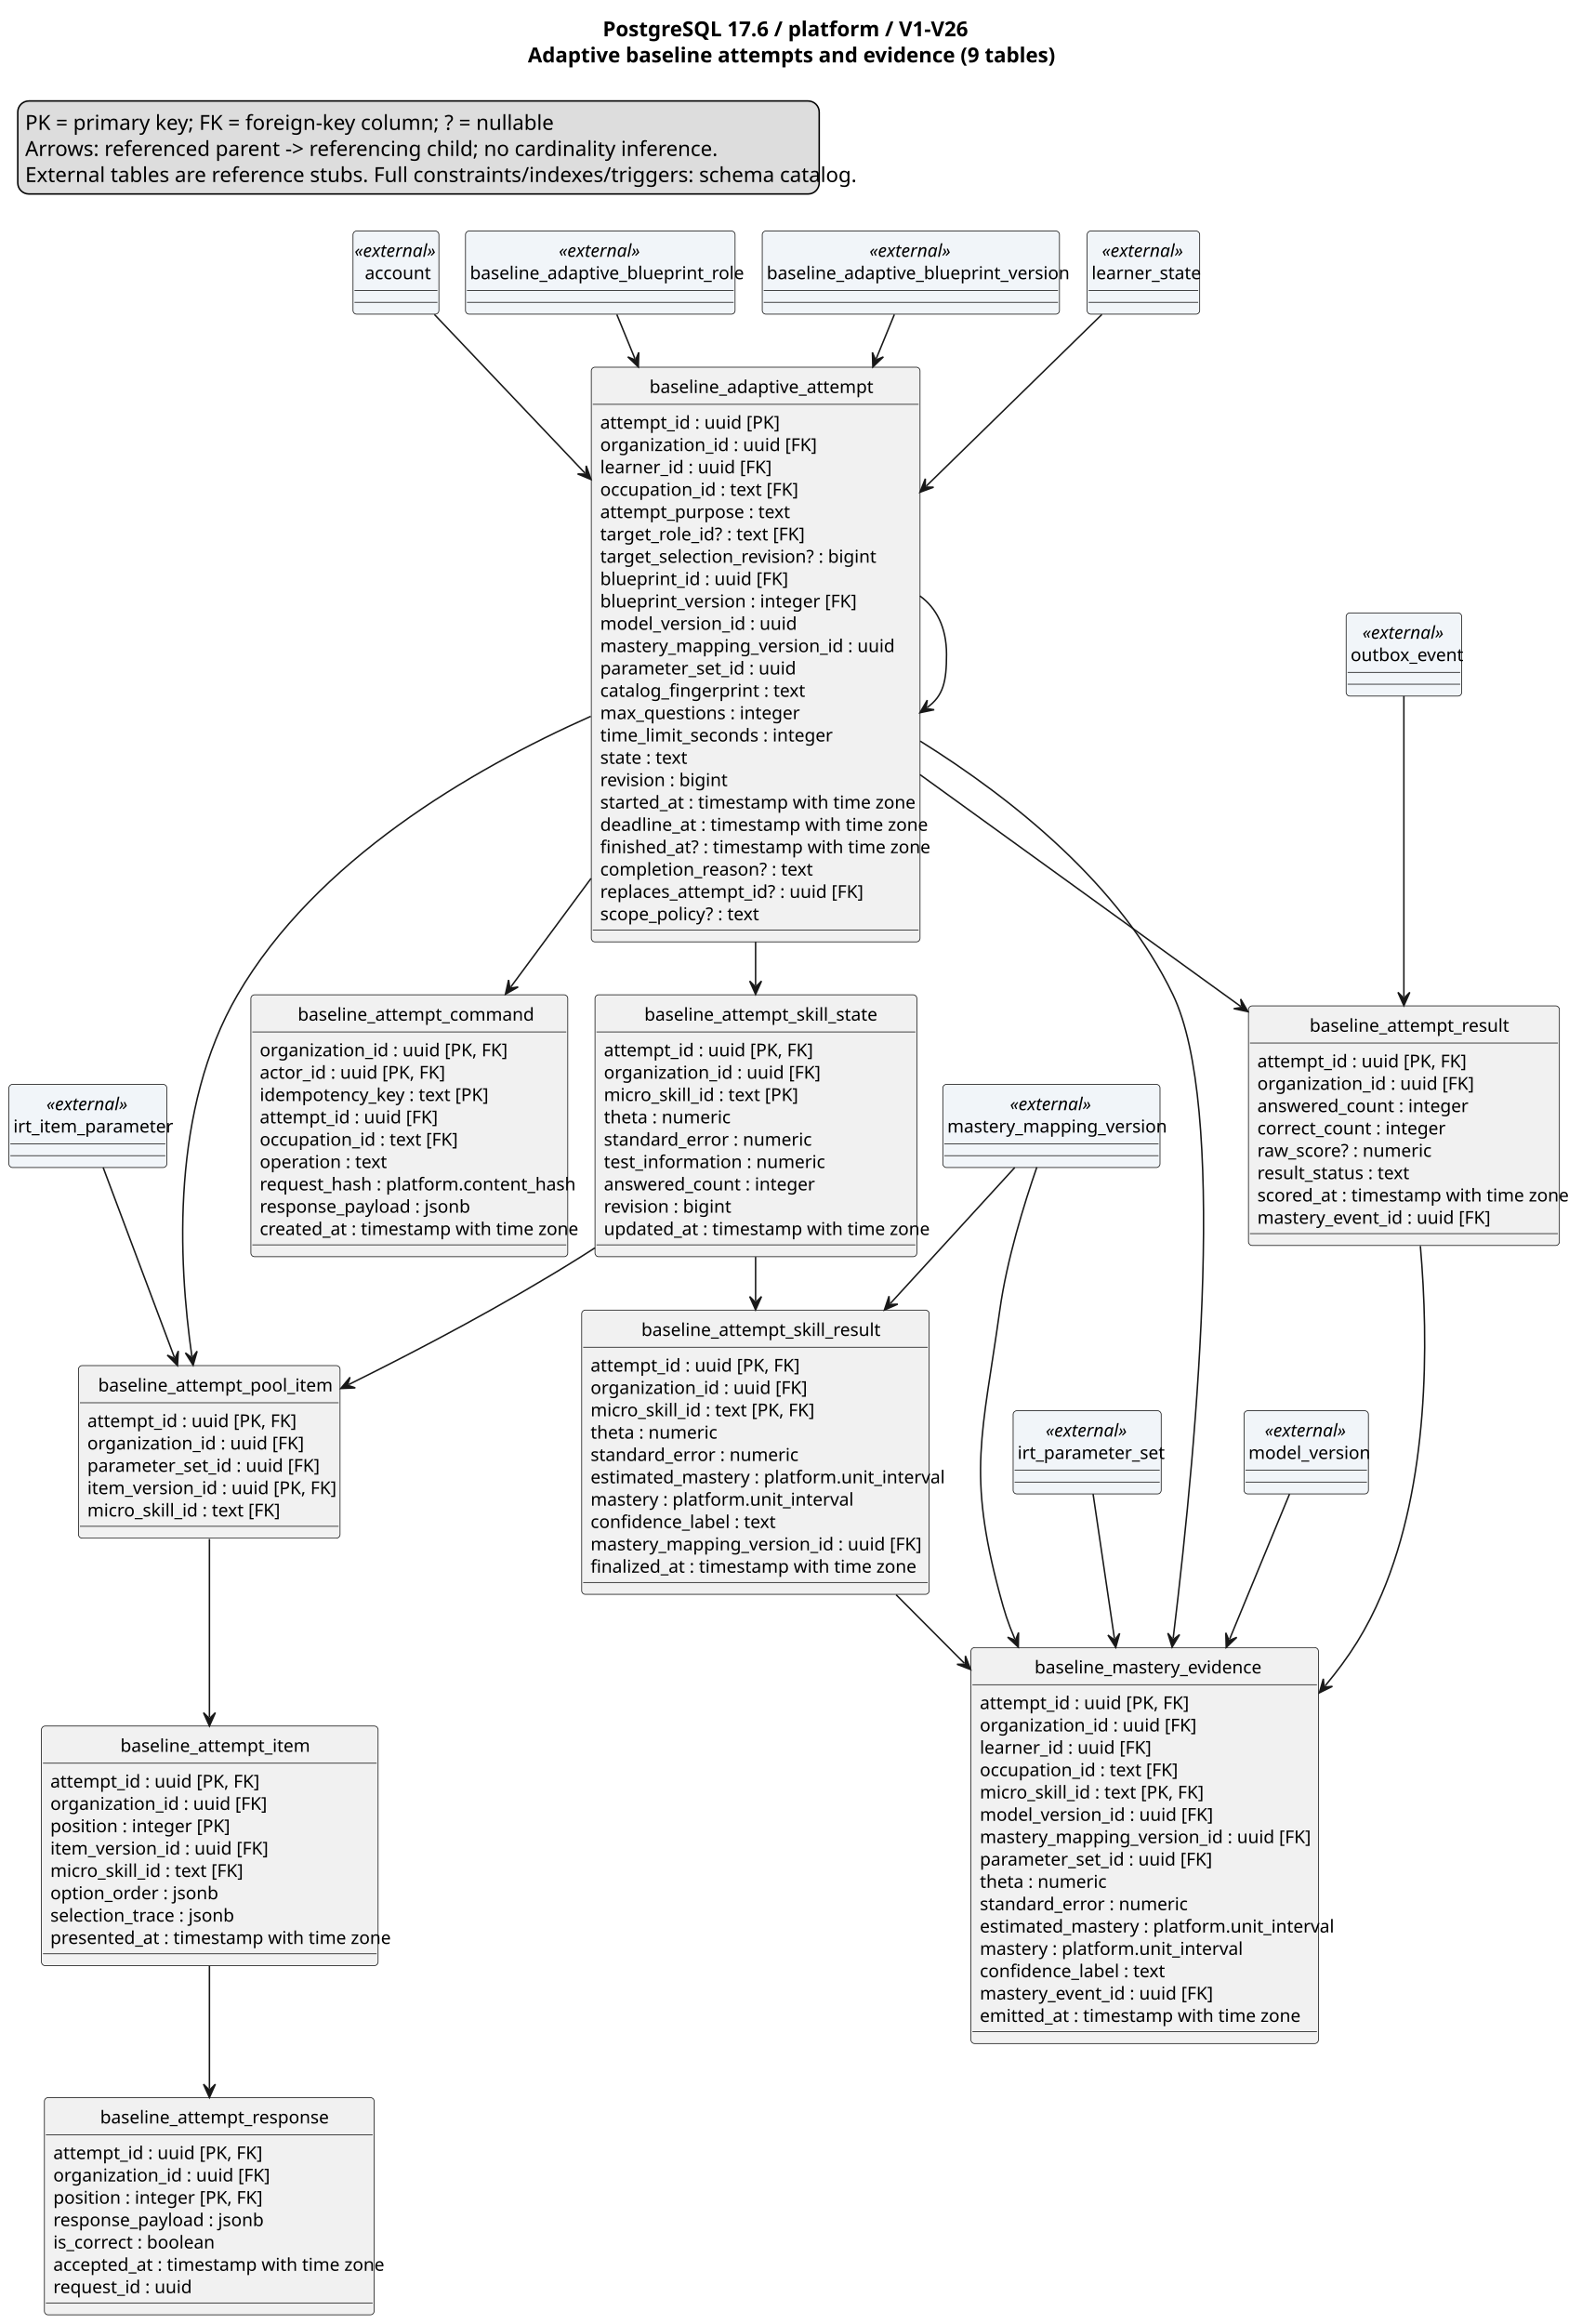
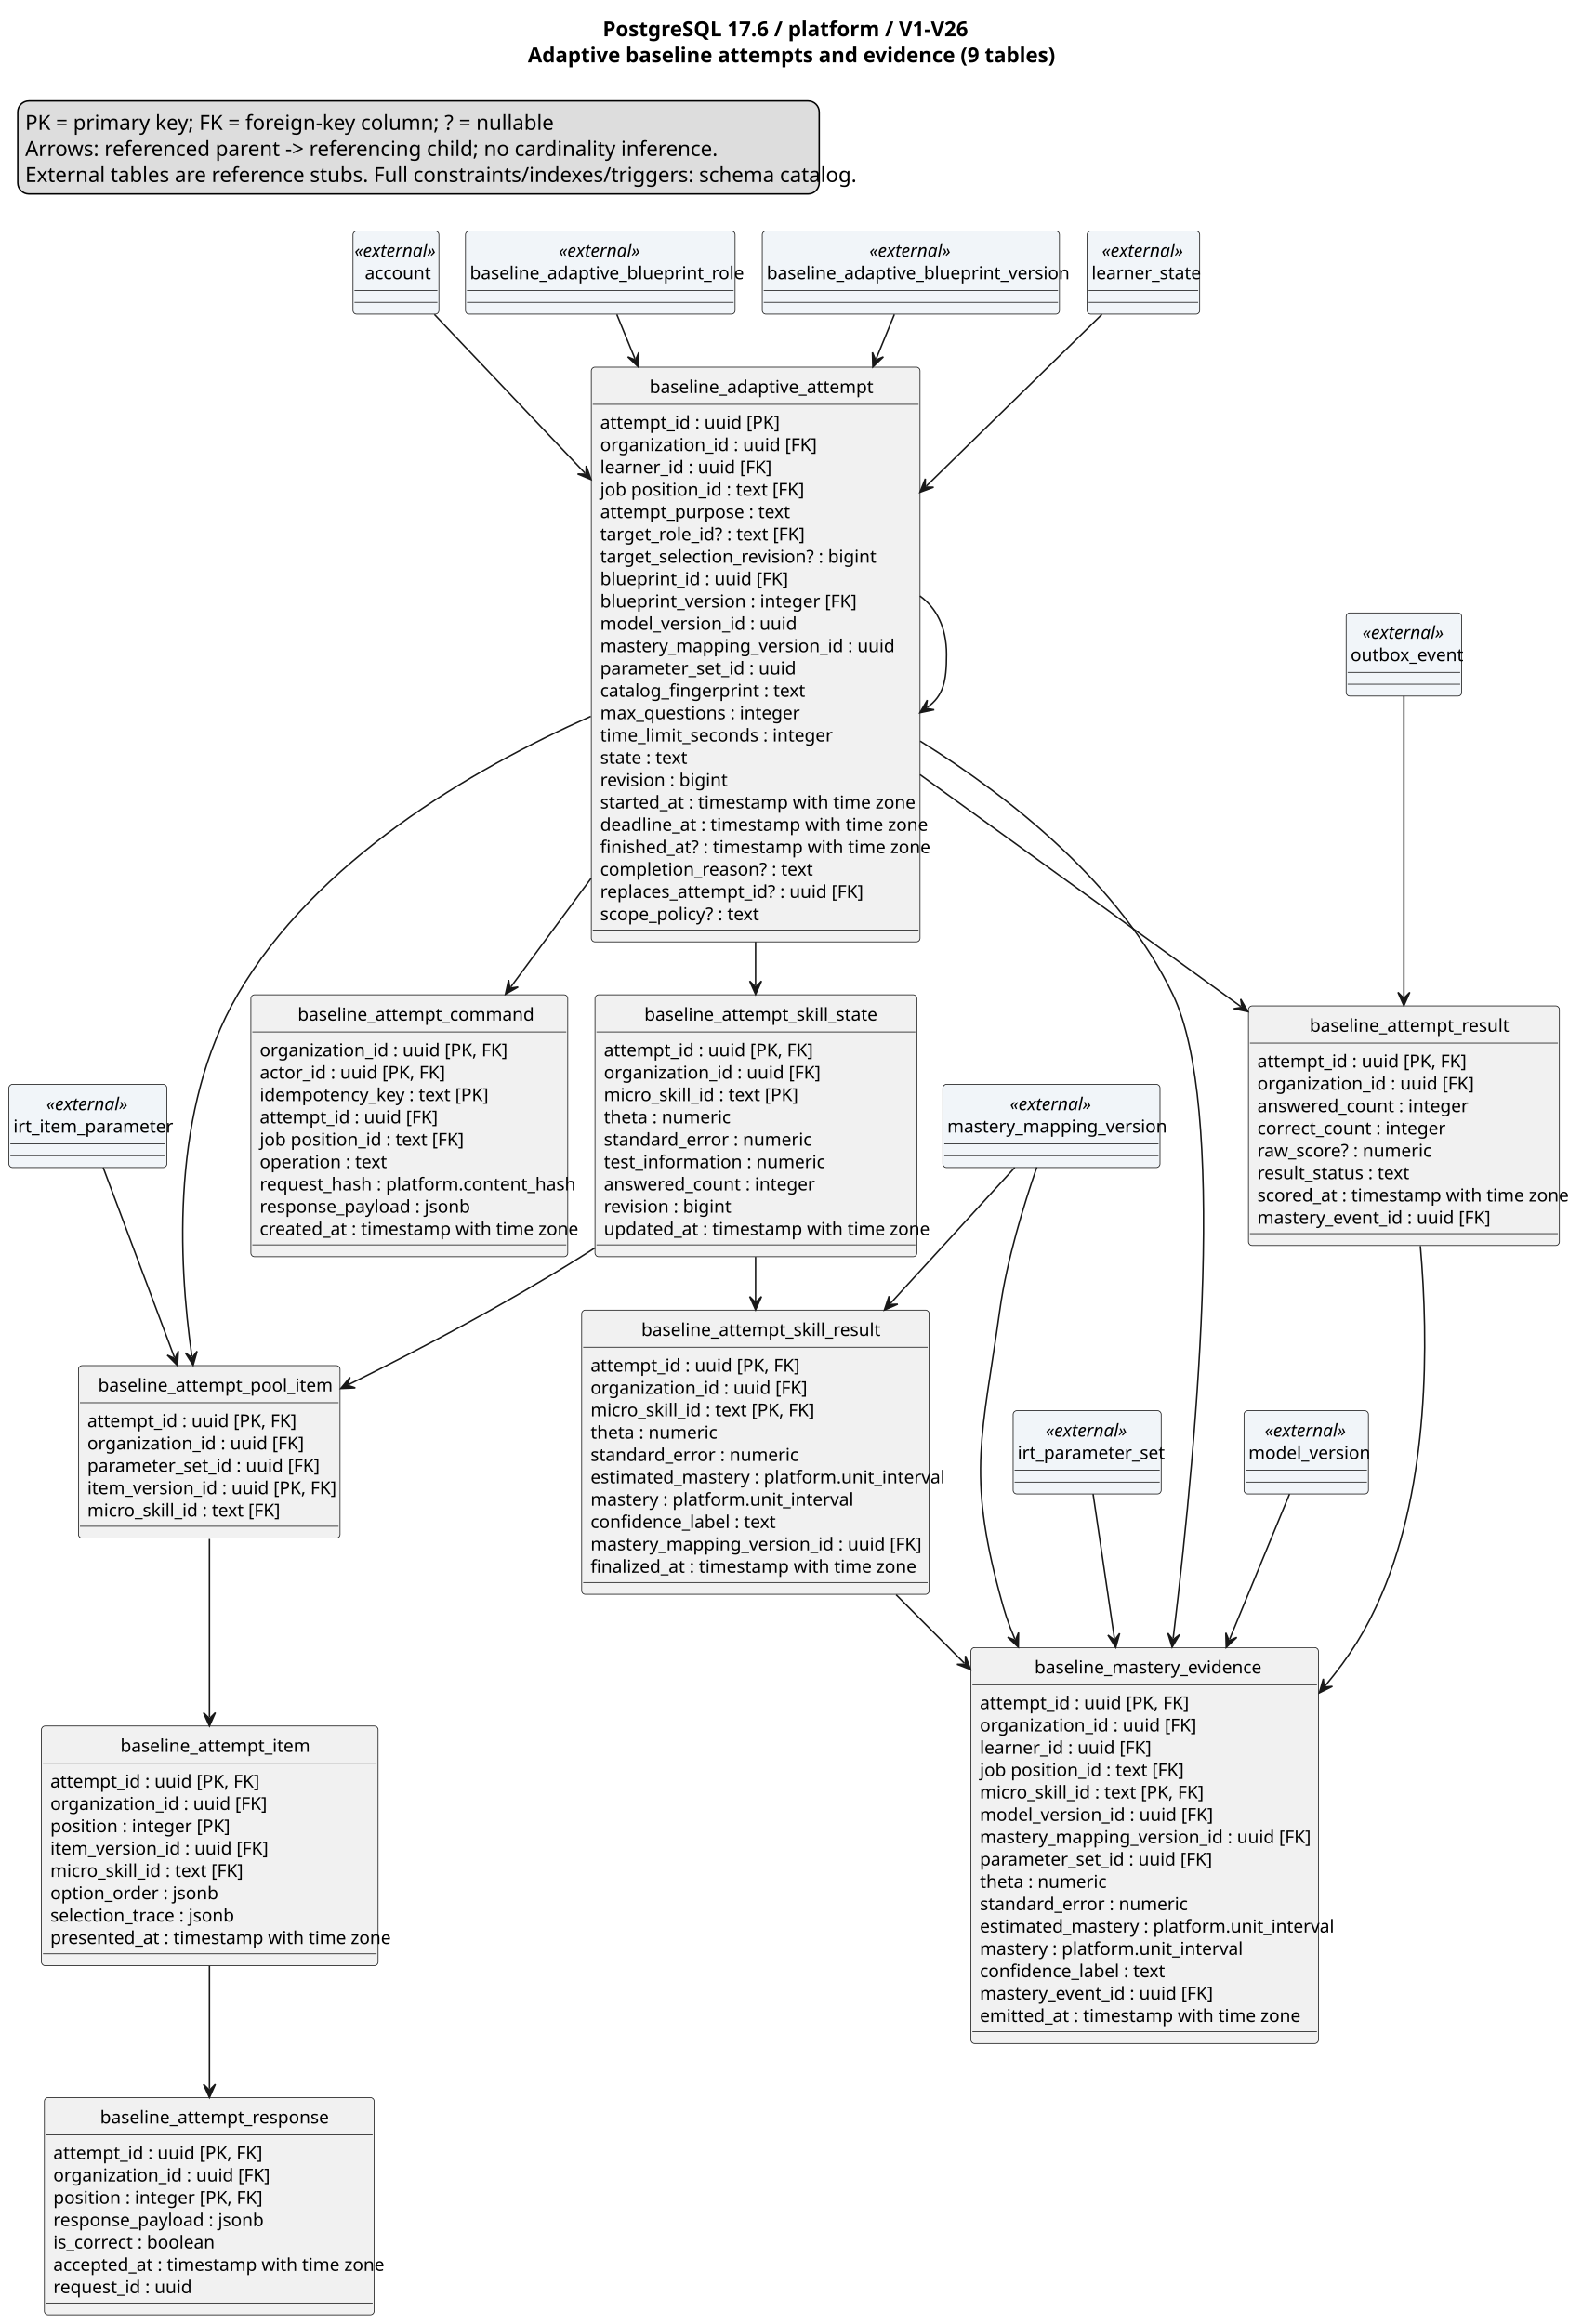
<svg xmlns="http://www.w3.org/2000/svg" contentStyleType="text/css" data-diagram-type="CLASS" height="1570px" preserveAspectRatio="none" style="width:1060px;height:1570px;background:#FFFFFF;" version="1.1" viewBox="0 0 1060 1570" width="1060px" zoomAndPan="magnify">
  <defs />
  <g>
    <g class="title" data-source-line="8">
      <text fill="#000000" font-family="sans-serif" font-size="14" font-weight="bold" lengthAdjust="spacing" textLength="238.075" x="407.212" y="24.533">PostgreSQL 17.6 / platform / V1-V26</text>
      <text fill="#000000" font-family="sans-serif" font-size="14" font-weight="bold" lengthAdjust="spacing" textLength="339.22" x="356.64" y="42.143">Adaptive baseline attempts and evidence (9 tables)</text>
    </g>
    <g class="legend" data-source-line="9">
      <rect fill="#DDDDDD" height="62.828" rx="7.5" ry="7.5" style="stroke:#000000;stroke-width:1;" width="541.481" x="12" y="68.219" />
      <text fill="#000000" font-family="sans-serif" font-size="14" lengthAdjust="spacing" textLength="346.657" x="17" y="87.752">PK = primary key; FK = foreign-key column; ? = nullable</text>
      <text fill="#000000" font-family="sans-serif" font-size="14" lengthAdjust="spacing" textLength="440.836" x="17" y="105.361">Arrows: referenced parent -&gt; referencing child; no cardinality inference.</text>
      <text fill="#000000" font-family="sans-serif" font-size="14" lengthAdjust="spacing" textLength="531.481" x="17" y="122.971">External tables are reference stubs. Full constraints/indexes/triggers: schema catalog.</text>
    </g>
    <g class="entity" data-entity="baseline_adaptive_attempt" data-source-line="14" data-uid="ent0002" id="entity_baseline_adaptive_attempt">
      <rect fill="#F1F1F1" height="388.25" rx="2.5" ry="2.5" style="stroke:#181818;stroke-width:0.5;" width="222.1" x="399.5" y="248.047" />
      <text fill="#000000" font-family="sans-serif" font-size="12" lengthAdjust="spacing" textLength="143.438" x="438.831" y="265.504">baseline_adaptive_attempt</text>
      <line style="stroke:#181818;stroke-width:0.5;" x1="400.5" x2="620.6" y1="273.141" y2="273.141" />
      <text fill="#000000" font-family="sans-serif" font-size="12" lengthAdjust="spacing" textLength="114.732" x="405.5" y="289.598">attempt_id : uuid [PK]</text>
      <text fill="#000000" font-family="sans-serif" font-size="12" lengthAdjust="spacing" textLength="139.418" x="405.5" y="304.691">organization_id : uuid [FK]</text>
      <text fill="#000000" font-family="sans-serif" font-size="12" lengthAdjust="spacing" textLength="111.393" x="405.5" y="319.785">learner_id : uuid [FK]</text>
-       <text fill="#000000" font-family="sans-serif" font-size="12" lengthAdjust="spacing" textLength="128.736" x="405.5" y="334.879">occupation_id : text [FK]</text>
+       <text fill="#000000" font-family="sans-serif" font-size="12" lengthAdjust="spacing" textLength="128.736" x="405.5" y="334.879">job position_id : text [FK]</text>
      <text fill="#000000" font-family="sans-serif" font-size="12" lengthAdjust="spacing" textLength="119.402" x="405.5" y="349.973">attempt_purpose : text</text>
      <text fill="#000000" font-family="sans-serif" font-size="12" lengthAdjust="spacing" textLength="134.736" x="405.5" y="365.066">target_role_id? : text [FK]</text>
      <text fill="#000000" font-family="sans-serif" font-size="12" lengthAdjust="spacing" textLength="178.107" x="405.5" y="380.16">target_selection_revision? : bigint</text>
      <text fill="#000000" font-family="sans-serif" font-size="12" lengthAdjust="spacing" textLength="120.07" x="405.5" y="395.254">blueprint_id : uuid [FK]</text>
      <text fill="#000000" font-family="sans-serif" font-size="12" lengthAdjust="spacing" textLength="163.418" x="405.5" y="410.348">blueprint_version : integer [FK]</text>
      <text fill="#000000" font-family="sans-serif" font-size="12" lengthAdjust="spacing" textLength="126.744" x="405.5" y="425.441">model_version_id : uuid</text>
      <text fill="#000000" font-family="sans-serif" font-size="12" lengthAdjust="spacing" textLength="189.44" x="405.5" y="440.535">mastery_mapping_version_id : uuid</text>
      <text fill="#000000" font-family="sans-serif" font-size="12" lengthAdjust="spacing" textLength="126.076" x="405.5" y="455.629">parameter_set_id : uuid</text>
      <text fill="#000000" font-family="sans-serif" font-size="12" lengthAdjust="spacing" textLength="128.074" x="405.5" y="470.723">catalog_fingerprint : text</text>
      <text fill="#000000" font-family="sans-serif" font-size="12" lengthAdjust="spacing" textLength="127.406" x="405.5" y="485.816">max_questions : integer</text>
      <text fill="#000000" font-family="sans-serif" font-size="12" lengthAdjust="spacing" textLength="148.734" x="405.5" y="500.91">time_limit_seconds : integer</text>
      <text fill="#000000" font-family="sans-serif" font-size="12" lengthAdjust="spacing" textLength="55.359" x="405.5" y="516.004">state : text</text>
      <text fill="#000000" font-family="sans-serif" font-size="12" lengthAdjust="spacing" textLength="80.039" x="405.5" y="531.098">revision : bigint</text>
      <text fill="#000000" font-family="sans-serif" font-size="12" lengthAdjust="spacing" textLength="198.75" x="405.5" y="546.191">started_at : timestamp with time zone</text>
      <text fill="#000000" font-family="sans-serif" font-size="12" lengthAdjust="spacing" textLength="207.44" x="405.5" y="561.285">deadline_at : timestamp with time zone</text>
      <text fill="#000000" font-family="sans-serif" font-size="12" lengthAdjust="spacing" textLength="210.1" x="405.5" y="576.379">finished_at? : timestamp with time zone</text>
      <text fill="#000000" font-family="sans-serif" font-size="12" lengthAdjust="spacing" textLength="137.414" x="405.5" y="591.473">completion_reason? : text</text>
      <text fill="#000000" font-family="sans-serif" font-size="12" lengthAdjust="spacing" textLength="172.764" x="405.5" y="606.566">replaces_attempt_id? : uuid [FK]</text>
      <text fill="#000000" font-family="sans-serif" font-size="12" lengthAdjust="spacing" textLength="105.393" x="405.5" y="621.66">scope_policy? : text</text>
      <line style="stroke:#181818;stroke-width:0.5;" x1="400.5" x2="620.6" y1="628.297" y2="628.297" />
    </g>
    <g class="entity" data-entity="baseline_attempt_pool_item" data-source-line="39" data-uid="ent0003" id="entity_baseline_attempt_pool_item">
      <rect fill="#F1F1F1" height="116.562" rx="2.5" ry="2.5" style="stroke:#181818;stroke-width:0.5;" width="176.742" x="53" y="922.547" />
      <text fill="#000000" font-family="sans-serif" font-size="12" lengthAdjust="spacing" textLength="150.1" x="66.321" y="940.004">baseline_attempt_pool_item</text>
      <line style="stroke:#181818;stroke-width:0.5;" x1="54" x2="228.742" y1="947.641" y2="947.641" />
      <text fill="#000000" font-family="sans-serif" font-size="12" lengthAdjust="spacing" textLength="136.734" x="59" y="964.098">attempt_id : uuid [PK, FK]</text>
      <text fill="#000000" font-family="sans-serif" font-size="12" lengthAdjust="spacing" textLength="139.418" x="59" y="979.191">organization_id : uuid [FK]</text>
      <text fill="#000000" font-family="sans-serif" font-size="12" lengthAdjust="spacing" textLength="151.412" x="59" y="994.285">parameter_set_id : uuid [FK]</text>
      <text fill="#000000" font-family="sans-serif" font-size="12" lengthAdjust="spacing" textLength="164.742" x="59" y="1009.379">item_version_id : uuid [PK, FK]</text>
      <text fill="#000000" font-family="sans-serif" font-size="12" lengthAdjust="spacing" textLength="126.697" x="59" y="1024.473">micro_skill_id : text [FK]</text>
      <line style="stroke:#181818;stroke-width:0.5;" x1="54" x2="228.742" y1="1031.109" y2="1031.109" />
    </g>
    <g class="entity" data-entity="baseline_attempt_item" data-source-line="46" data-uid="ent0004" id="entity_baseline_attempt_item">
      <rect fill="#F1F1F1" height="161.844" rx="2.5" ry="2.5" style="stroke:#181818;stroke-width:0.5;" width="227.438" x="28" y="1166.047" />
      <text fill="#000000" font-family="sans-serif" font-size="12" lengthAdjust="spacing" textLength="120.738" x="81.35" y="1183.504">baseline_attempt_item</text>
      <line style="stroke:#181818;stroke-width:0.5;" x1="29" x2="254.438" y1="1191.141" y2="1191.141" />
      <text fill="#000000" font-family="sans-serif" font-size="12" lengthAdjust="spacing" textLength="136.734" x="34" y="1207.598">attempt_id : uuid [PK, FK]</text>
      <text fill="#000000" font-family="sans-serif" font-size="12" lengthAdjust="spacing" textLength="139.418" x="34" y="1222.691">organization_id : uuid [FK]</text>
      <text fill="#000000" font-family="sans-serif" font-size="12" lengthAdjust="spacing" textLength="114.064" x="34" y="1237.785">position : integer [PK]</text>
      <text fill="#000000" font-family="sans-serif" font-size="12" lengthAdjust="spacing" textLength="142.066" x="34" y="1252.879">item_version_id : uuid [FK]</text>
      <text fill="#000000" font-family="sans-serif" font-size="12" lengthAdjust="spacing" textLength="126.697" x="34" y="1267.973">micro_skill_id : text [FK]</text>
      <text fill="#000000" font-family="sans-serif" font-size="12" lengthAdjust="spacing" textLength="106.072" x="34" y="1283.066">option_order : jsonb</text>
      <text fill="#000000" font-family="sans-serif" font-size="12" lengthAdjust="spacing" textLength="119.402" x="34" y="1298.16">selection_trace : jsonb</text>
      <text fill="#000000" font-family="sans-serif" font-size="12" lengthAdjust="spacing" textLength="215.438" x="34" y="1313.254">presented_at : timestamp with time zone</text>
      <line style="stroke:#181818;stroke-width:0.5;" x1="29" x2="254.438" y1="1319.891" y2="1319.891" />
    </g>
    <g class="entity" data-entity="baseline_attempt_response" data-source-line="56" data-uid="ent0005" id="entity_baseline_attempt_response">
      <rect fill="#F1F1F1" height="146.75" rx="2.5" ry="2.5" style="stroke:#181818;stroke-width:0.5;" width="222.768" x="30" y="1417.047" />
      <text fill="#000000" font-family="sans-serif" font-size="12" lengthAdjust="spacing" textLength="147.434" x="67.667" y="1434.504">baseline_attempt_response</text>
      <line style="stroke:#181818;stroke-width:0.5;" x1="31" x2="251.768" y1="1442.141" y2="1442.141" />
      <text fill="#000000" font-family="sans-serif" font-size="12" lengthAdjust="spacing" textLength="136.734" x="36" y="1458.598">attempt_id : uuid [PK, FK]</text>
      <text fill="#000000" font-family="sans-serif" font-size="12" lengthAdjust="spacing" textLength="139.418" x="36" y="1473.691">organization_id : uuid [FK]</text>
      <text fill="#000000" font-family="sans-serif" font-size="12" lengthAdjust="spacing" textLength="136.066" x="36" y="1488.785">position : integer [PK, FK]</text>
      <text fill="#000000" font-family="sans-serif" font-size="12" lengthAdjust="spacing" textLength="136.764" x="36" y="1503.879">response_payload : jsonb</text>
      <text fill="#000000" font-family="sans-serif" font-size="12" lengthAdjust="spacing" textLength="104.725" x="36" y="1518.973">is_correct : boolean</text>
      <text fill="#000000" font-family="sans-serif" font-size="12" lengthAdjust="spacing" textLength="210.768" x="36" y="1534.066">accepted_at : timestamp with time zone</text>
      <text fill="#000000" font-family="sans-serif" font-size="12" lengthAdjust="spacing" textLength="88.728" x="36" y="1549.16">request_id : uuid</text>
      <line style="stroke:#181818;stroke-width:0.5;" x1="31" x2="251.768" y1="1555.797" y2="1555.797" />
    </g>
    <g class="entity" data-entity="baseline_attempt_skill_state" data-source-line="65" data-uid="ent0006" id="entity_baseline_attempt_skill_state">
      <rect fill="#F1F1F1" height="176.938" rx="2.5" ry="2.5" style="stroke:#181818;stroke-width:0.5;" width="217.441" x="402" y="672.047" />
      <text fill="#000000" font-family="sans-serif" font-size="12" lengthAdjust="spacing" textLength="150.756" x="435.343" y="689.504">baseline_attempt_skill_state</text>
      <line style="stroke:#181818;stroke-width:0.5;" x1="403" x2="618.441" y1="697.141" y2="697.141" />
      <text fill="#000000" font-family="sans-serif" font-size="12" lengthAdjust="spacing" textLength="136.734" x="408" y="713.598">attempt_id : uuid [PK, FK]</text>
      <text fill="#000000" font-family="sans-serif" font-size="12" lengthAdjust="spacing" textLength="139.418" x="408" y="728.691">organization_id : uuid [FK]</text>
      <text fill="#000000" font-family="sans-serif" font-size="12" lengthAdjust="spacing" textLength="127.371" x="408" y="743.785">micro_skill_id : text [PK]</text>
      <text fill="#000000" font-family="sans-serif" font-size="12" lengthAdjust="spacing" textLength="79.371" x="408" y="758.879">theta : numeric</text>
      <text fill="#000000" font-family="sans-serif" font-size="12" lengthAdjust="spacing" textLength="131.391" x="408" y="773.973">standard_error : numeric</text>
      <text fill="#000000" font-family="sans-serif" font-size="12" lengthAdjust="spacing" textLength="138.059" x="408" y="789.066">test_information : numeric</text>
      <text fill="#000000" font-family="sans-serif" font-size="12" lengthAdjust="spacing" textLength="134.754" x="408" y="804.16">answered_count : integer</text>
      <text fill="#000000" font-family="sans-serif" font-size="12" lengthAdjust="spacing" textLength="80.039" x="408" y="819.254">revision : bigint</text>
      <text fill="#000000" font-family="sans-serif" font-size="12" lengthAdjust="spacing" textLength="205.441" x="408" y="834.348">updated_at : timestamp with time zone</text>
      <line style="stroke:#181818;stroke-width:0.5;" x1="403" x2="618.441" y1="840.984" y2="840.984" />
    </g>
    <g class="entity" data-entity="baseline_attempt_command" data-source-line="76" data-uid="ent0007" id="entity_baseline_attempt_command">
      <rect fill="#F1F1F1" height="176.938" rx="2.5" ry="2.5" style="stroke:#181818;stroke-width:0.5;" width="214.09" x="169.5" y="672.047" />
      <text fill="#000000" font-family="sans-serif" font-size="12" lengthAdjust="spacing" textLength="150.756" x="201.167" y="689.504">baseline_attempt_command</text>
      <line style="stroke:#181818;stroke-width:0.5;" x1="170.5" x2="382.59" y1="697.141" y2="697.141" />
      <text fill="#000000" font-family="sans-serif" font-size="12" lengthAdjust="spacing" textLength="162.094" x="175.5" y="713.598">organization_id : uuid [PK, FK]</text>
      <text fill="#000000" font-family="sans-serif" font-size="12" lengthAdjust="spacing" textLength="123.393" x="175.5" y="728.691">actor_id : uuid [PK, FK]</text>
      <text fill="#000000" font-family="sans-serif" font-size="12" lengthAdjust="spacing" textLength="148.74" x="175.5" y="743.785">idempotency_key : text [PK]</text>
      <text fill="#000000" font-family="sans-serif" font-size="12" lengthAdjust="spacing" textLength="114.059" x="175.5" y="758.879">attempt_id : uuid [FK]</text>
-       <text fill="#000000" font-family="sans-serif" font-size="12" lengthAdjust="spacing" textLength="128.736" x="175.5" y="773.973">occupation_id : text [FK]</text>
+       <text fill="#000000" font-family="sans-serif" font-size="12" lengthAdjust="spacing" textLength="128.736" x="175.5" y="773.973">job position_id : text [FK]</text>
      <text fill="#000000" font-family="sans-serif" font-size="12" lengthAdjust="spacing" textLength="79.383" x="175.5" y="789.066">operation : text</text>
      <text fill="#000000" font-family="sans-serif" font-size="12" lengthAdjust="spacing" textLength="201.463" x="175.5" y="804.16">request_hash : platform.content_hash</text>
      <text fill="#000000" font-family="sans-serif" font-size="12" lengthAdjust="spacing" textLength="136.764" x="175.5" y="819.254">response_payload : jsonb</text>
      <text fill="#000000" font-family="sans-serif" font-size="12" lengthAdjust="spacing" textLength="202.09" x="175.5" y="834.348">created_at : timestamp with time zone</text>
      <line style="stroke:#181818;stroke-width:0.5;" x1="170.5" x2="382.59" y1="840.984" y2="840.984" />
    </g>
    <g class="entity" data-entity="baseline_attempt_result" data-source-line="87" data-uid="ent0008" id="entity_baseline_attempt_result">
      <rect fill="#F1F1F1" height="161.844" rx="2.5" ry="2.5" style="stroke:#181818;stroke-width:0.5;" width="210.082" x="843.5" y="679.547" />
      <text fill="#000000" font-family="sans-serif" font-size="12" lengthAdjust="spacing" textLength="127.412" x="884.835" y="697.004">baseline_attempt_result</text>
      <line style="stroke:#181818;stroke-width:0.5;" x1="844.5" x2="1052.582" y1="704.641" y2="704.641" />
      <text fill="#000000" font-family="sans-serif" font-size="12" lengthAdjust="spacing" textLength="136.734" x="849.5" y="721.098">attempt_id : uuid [PK, FK]</text>
      <text fill="#000000" font-family="sans-serif" font-size="12" lengthAdjust="spacing" textLength="139.418" x="849.5" y="736.191">organization_id : uuid [FK]</text>
      <text fill="#000000" font-family="sans-serif" font-size="12" lengthAdjust="spacing" textLength="134.754" x="849.5" y="751.285">answered_count : integer</text>
      <text fill="#000000" font-family="sans-serif" font-size="12" lengthAdjust="spacing" textLength="119.397" x="849.5" y="766.379">correct_count : integer</text>
      <text fill="#000000" font-family="sans-serif" font-size="12" lengthAdjust="spacing" textLength="114.709" x="849.5" y="781.473">raw_score? : numeric</text>
      <text fill="#000000" font-family="sans-serif" font-size="12" lengthAdjust="spacing" textLength="97.377" x="849.5" y="796.566">result_status : text</text>
      <text fill="#000000" font-family="sans-serif" font-size="12" lengthAdjust="spacing" textLength="198.082" x="849.5" y="811.66">scored_at : timestamp with time zone</text>
      <text fill="#000000" font-family="sans-serif" font-size="12" lengthAdjust="spacing" textLength="152.742" x="849.5" y="826.754">mastery_event_id : uuid [FK]</text>
      <line style="stroke:#181818;stroke-width:0.5;" x1="844.5" x2="1052.582" y1="833.391" y2="833.391" />
    </g>
    <g class="entity" data-entity="baseline_attempt_skill_result" data-source-line="97" data-uid="ent0009" id="entity_baseline_attempt_skill_result">
      <rect fill="#F1F1F1" height="192.031" rx="2.5" ry="2.5" style="stroke:#181818;stroke-width:0.5;" width="234.762" x="393" y="885.047" />
      <text fill="#000000" font-family="sans-serif" font-size="12" lengthAdjust="spacing" textLength="154.084" x="433.339" y="902.504">baseline_attempt_skill_result</text>
      <line style="stroke:#181818;stroke-width:0.5;" x1="394" x2="626.762" y1="910.141" y2="910.141" />
      <text fill="#000000" font-family="sans-serif" font-size="12" lengthAdjust="spacing" textLength="136.734" x="399" y="926.598">attempt_id : uuid [PK, FK]</text>
      <text fill="#000000" font-family="sans-serif" font-size="12" lengthAdjust="spacing" textLength="139.418" x="399" y="941.691">organization_id : uuid [FK]</text>
      <text fill="#000000" font-family="sans-serif" font-size="12" lengthAdjust="spacing" textLength="149.373" x="399" y="956.785">micro_skill_id : text [PK, FK]</text>
      <text fill="#000000" font-family="sans-serif" font-size="12" lengthAdjust="spacing" textLength="79.371" x="399" y="971.879">theta : numeric</text>
      <text fill="#000000" font-family="sans-serif" font-size="12" lengthAdjust="spacing" textLength="131.391" x="399" y="986.973">standard_error : numeric</text>
      <text fill="#000000" font-family="sans-serif" font-size="12" lengthAdjust="spacing" textLength="222.762" x="399" y="1002.066">estimated_mastery : platform.unit_interval</text>
      <text fill="#000000" font-family="sans-serif" font-size="12" lengthAdjust="spacing" textLength="164.062" x="399" y="1017.16">mastery : platform.unit_interval</text>
      <text fill="#000000" font-family="sans-serif" font-size="12" lengthAdjust="spacing" textLength="119.414" x="399" y="1032.254">confidence_label : text</text>
      <text fill="#000000" font-family="sans-serif" font-size="12" lengthAdjust="spacing" textLength="214.775" x="399" y="1047.348">mastery_mapping_version_id : uuid [FK]</text>
      <text fill="#000000" font-family="sans-serif" font-size="12" lengthAdjust="spacing" textLength="206.092" x="399" y="1062.441">finalized_at : timestamp with time zone</text>
      <line style="stroke:#181818;stroke-width:0.5;" x1="394" x2="626.762" y1="1069.078" y2="1069.078" />
    </g>
    <g class="entity" data-entity="baseline_mastery_evidence" data-source-line="109" data-uid="ent0010" id="entity_baseline_mastery_evidence">
      <rect fill="#F1F1F1" height="267.5" rx="2.5" ry="2.5" style="stroke:#181818;stroke-width:0.5;" width="234.762" x="656" y="1113.047" />
      <text fill="#000000" font-family="sans-serif" font-size="12" lengthAdjust="spacing" textLength="148.758" x="699.002" y="1130.504">baseline_mastery_evidence</text>
      <line style="stroke:#181818;stroke-width:0.5;" x1="657" x2="889.762" y1="1138.141" y2="1138.141" />
      <text fill="#000000" font-family="sans-serif" font-size="12" lengthAdjust="spacing" textLength="136.734" x="662" y="1154.598">attempt_id : uuid [PK, FK]</text>
      <text fill="#000000" font-family="sans-serif" font-size="12" lengthAdjust="spacing" textLength="139.418" x="662" y="1169.691">organization_id : uuid [FK]</text>
      <text fill="#000000" font-family="sans-serif" font-size="12" lengthAdjust="spacing" textLength="111.393" x="662" y="1184.785">learner_id : uuid [FK]</text>
-       <text fill="#000000" font-family="sans-serif" font-size="12" lengthAdjust="spacing" textLength="128.736" x="662" y="1199.879">occupation_id : text [FK]</text>
+       <text fill="#000000" font-family="sans-serif" font-size="12" lengthAdjust="spacing" textLength="128.736" x="662" y="1199.879">job position_id : text [FK]</text>
      <text fill="#000000" font-family="sans-serif" font-size="12" lengthAdjust="spacing" textLength="149.373" x="662" y="1214.973">micro_skill_id : text [PK, FK]</text>
      <text fill="#000000" font-family="sans-serif" font-size="12" lengthAdjust="spacing" textLength="152.08" x="662" y="1230.066">model_version_id : uuid [FK]</text>
      <text fill="#000000" font-family="sans-serif" font-size="12" lengthAdjust="spacing" textLength="214.775" x="662" y="1245.16">mastery_mapping_version_id : uuid [FK]</text>
      <text fill="#000000" font-family="sans-serif" font-size="12" lengthAdjust="spacing" textLength="151.412" x="662" y="1260.254">parameter_set_id : uuid [FK]</text>
      <text fill="#000000" font-family="sans-serif" font-size="12" lengthAdjust="spacing" textLength="79.371" x="662" y="1275.348">theta : numeric</text>
      <text fill="#000000" font-family="sans-serif" font-size="12" lengthAdjust="spacing" textLength="131.391" x="662" y="1290.441">standard_error : numeric</text>
      <text fill="#000000" font-family="sans-serif" font-size="12" lengthAdjust="spacing" textLength="222.762" x="662" y="1305.535">estimated_mastery : platform.unit_interval</text>
      <text fill="#000000" font-family="sans-serif" font-size="12" lengthAdjust="spacing" textLength="164.062" x="662" y="1320.629">mastery : platform.unit_interval</text>
      <text fill="#000000" font-family="sans-serif" font-size="12" lengthAdjust="spacing" textLength="119.414" x="662" y="1335.723">confidence_label : text</text>
      <text fill="#000000" font-family="sans-serif" font-size="12" lengthAdjust="spacing" textLength="152.742" x="662" y="1350.816">mastery_event_id : uuid [FK]</text>
      <text fill="#000000" font-family="sans-serif" font-size="12" lengthAdjust="spacing" textLength="201.416" x="662" y="1365.91">emitted_at : timestamp with time zone</text>
      <line style="stroke:#181818;stroke-width:0.5;" x1="657" x2="889.762" y1="1372.547" y2="1372.547" />
    </g>
    <g class="entity" data-entity="account" data-source-line="126" data-uid="ent0011" id="entity_account">
      <rect fill="#F1F5F9" height="56.188" rx="2.5" ry="2.5" style="stroke:#181818;stroke-width:0.5;" width="58.039" x="238.5" y="156.047" />
      <text fill="#000000" font-family="sans-serif" font-size="12" font-style="italic" lengthAdjust="spacing" textLength="56.039" x="239.5" y="173.504">«external»</text>
      <text fill="#000000" font-family="sans-serif" font-size="12" lengthAdjust="spacing" textLength="42.029" x="246.505" y="188.598">account</text>
      <line style="stroke:#181818;stroke-width:0.5;" x1="239.5" x2="295.539" y1="196.234" y2="196.234" />
      <line style="stroke:#181818;stroke-width:0.5;" x1="239.5" x2="295.539" y1="204.234" y2="204.234" />
    </g>
    <g class="entity" data-entity="baseline_adaptive_blueprint_role" data-source-line="127" data-uid="ent0012" id="entity_baseline_adaptive_blueprint_role">
      <rect fill="#F1F5F9" height="56.188" rx="2.5" ry="2.5" style="stroke:#181818;stroke-width:0.5;" width="182.133" x="314.5" y="156.047" />
      <text fill="#000000" font-family="sans-serif" font-size="12" font-style="italic" lengthAdjust="spacing" textLength="56.039" x="377.547" y="173.504">«external»</text>
      <text fill="#000000" font-family="sans-serif" font-size="12" lengthAdjust="spacing" textLength="176.133" x="317.5" y="188.598">baseline_adaptive_blueprint_role</text>
      <line style="stroke:#181818;stroke-width:0.5;" x1="315.5" x2="495.633" y1="196.234" y2="196.234" />
      <line style="stroke:#181818;stroke-width:0.5;" x1="315.5" x2="495.633" y1="204.234" y2="204.234" />
    </g>
    <g class="entity" data-entity="baseline_adaptive_blueprint_version" data-source-line="128" data-uid="ent0013" id="entity_baseline_adaptive_blueprint_version">
      <rect fill="#F1F5F9" height="56.188" rx="2.5" ry="2.5" style="stroke:#181818;stroke-width:0.5;" width="200.807" x="515" y="156.047" />
      <text fill="#000000" font-family="sans-serif" font-size="12" font-style="italic" lengthAdjust="spacing" textLength="56.039" x="587.384" y="173.504">«external»</text>
      <text fill="#000000" font-family="sans-serif" font-size="12" lengthAdjust="spacing" textLength="194.807" x="518" y="188.598">baseline_adaptive_blueprint_version</text>
      <line style="stroke:#181818;stroke-width:0.5;" x1="516" x2="714.807" y1="196.234" y2="196.234" />
      <line style="stroke:#181818;stroke-width:0.5;" x1="516" x2="714.807" y1="204.234" y2="204.234" />
    </g>
    <g class="entity" data-entity="irt_item_parameter" data-source-line="129" data-uid="ent0014" id="entity_irt_item_parameter">
      <rect fill="#F1F5F9" height="56.188" rx="2.5" ry="2.5" style="stroke:#181818;stroke-width:0.5;" width="106.705" x="6" y="732.547" />
      <text fill="#000000" font-family="sans-serif" font-size="12" font-style="italic" lengthAdjust="spacing" textLength="56.039" x="31.333" y="750.004">«external»</text>
      <text fill="#000000" font-family="sans-serif" font-size="12" lengthAdjust="spacing" textLength="100.705" x="9" y="765.098">irt_item_parameter</text>
      <line style="stroke:#181818;stroke-width:0.5;" x1="7" x2="111.705" y1="772.734" y2="772.734" />
      <line style="stroke:#181818;stroke-width:0.5;" x1="7" x2="111.705" y1="780.734" y2="780.734" />
    </g>
    <g class="entity" data-entity="irt_parameter_set" data-source-line="130" data-uid="ent0015" id="entity_irt_parameter_set">
      <rect fill="#F1F5F9" height="56.188" rx="2.5" ry="2.5" style="stroke:#181818;stroke-width:0.5;" width="100.043" x="684.5" y="953.047" />
      <text fill="#000000" font-family="sans-serif" font-size="12" font-style="italic" lengthAdjust="spacing" textLength="56.039" x="706.502" y="970.504">«external»</text>
      <text fill="#000000" font-family="sans-serif" font-size="12" lengthAdjust="spacing" textLength="94.043" x="687.5" y="985.598">irt_parameter_set</text>
      <line style="stroke:#181818;stroke-width:0.5;" x1="685.5" x2="783.543" y1="993.234" y2="993.234" />
      <line style="stroke:#181818;stroke-width:0.5;" x1="685.5" x2="783.543" y1="1001.234" y2="1001.234" />
    </g>
    <g class="entity" data-entity="learner_state" data-source-line="131" data-uid="ent0016" id="entity_learner_state">
      <rect fill="#F1F5F9" height="56.188" rx="2.5" ry="2.5" style="stroke:#181818;stroke-width:0.5;" width="76.043" x="734.5" y="156.047" />
      <text fill="#000000" font-family="sans-serif" font-size="12" font-style="italic" lengthAdjust="spacing" textLength="56.039" x="744.502" y="173.504">«external»</text>
      <text fill="#000000" font-family="sans-serif" font-size="12" lengthAdjust="spacing" textLength="70.043" x="737.5" y="188.598">learner_state</text>
      <line style="stroke:#181818;stroke-width:0.5;" x1="735.5" x2="809.543" y1="196.234" y2="196.234" />
      <line style="stroke:#181818;stroke-width:0.5;" x1="735.5" x2="809.543" y1="204.234" y2="204.234" />
    </g>
    <g class="entity" data-entity="mastery_mapping_version" data-source-line="132" data-uid="ent0017" id="entity_mastery_mapping_version">
      <rect fill="#F1F5F9" height="56.188" rx="2.5" ry="2.5" style="stroke:#181818;stroke-width:0.5;" width="146.736" x="637" y="732.547" />
      <text fill="#000000" font-family="sans-serif" font-size="12" font-style="italic" lengthAdjust="spacing" textLength="56.039" x="682.349" y="750.004">«external»</text>
      <text fill="#000000" font-family="sans-serif" font-size="12" lengthAdjust="spacing" textLength="140.736" x="640" y="765.098">mastery_mapping_version</text>
      <line style="stroke:#181818;stroke-width:0.5;" x1="638" x2="782.736" y1="772.734" y2="772.734" />
      <line style="stroke:#181818;stroke-width:0.5;" x1="638" x2="782.736" y1="780.734" y2="780.734" />
    </g>
    <g class="entity" data-entity="model_version" data-source-line="133" data-uid="ent0018" id="entity_model_version">
      <rect fill="#F1F5F9" height="56.188" rx="2.5" ry="2.5" style="stroke:#181818;stroke-width:0.5;" width="84.041" x="840.5" y="953.047" />
      <text fill="#000000" font-family="sans-serif" font-size="12" font-style="italic" lengthAdjust="spacing" textLength="56.039" x="854.501" y="970.504">«external»</text>
      <text fill="#000000" font-family="sans-serif" font-size="12" lengthAdjust="spacing" textLength="78.041" x="843.5" y="985.598">model_version</text>
      <line style="stroke:#181818;stroke-width:0.5;" x1="841.5" x2="923.541" y1="993.234" y2="993.234" />
      <line style="stroke:#181818;stroke-width:0.5;" x1="841.5" x2="923.541" y1="1001.234" y2="1001.234" />
    </g>
    <g class="entity" data-entity="outbox_event" data-source-line="134" data-uid="ent0019" id="entity_outbox_event">
      <rect fill="#F1F5F9" height="56.188" rx="2.5" ry="2.5" style="stroke:#181818;stroke-width:0.5;" width="78.059" x="909.5" y="414.047" />
      <text fill="#000000" font-family="sans-serif" font-size="12" font-style="italic" lengthAdjust="spacing" textLength="56.039" x="920.51" y="431.504">«external»</text>
      <text fill="#000000" font-family="sans-serif" font-size="12" lengthAdjust="spacing" textLength="72.059" x="912.5" y="446.598">outbox_event</text>
      <line style="stroke:#181818;stroke-width:0.5;" x1="910.5" x2="986.559" y1="454.234" y2="454.234" />
      <line style="stroke:#181818;stroke-width:0.5;" x1="910.5" x2="986.559" y1="462.234" y2="462.234" />
    </g>
    <g class="link" data-entity-1="account" data-entity-2="baseline_adaptive_attempt" data-uid="lnk20" id="link_account_baseline_adaptive_attempt">
      <polygon fill="#181818" points="399.345,323.945,396.05,314.664,395.903,320.319,390.248,320.172,399.345,323.945" style="stroke:#181818;stroke-width:1;" />
      <path d="M293.505,212.443 C319.094,239.401 355.82,278.091 395.214,319.594" fill="none" style="stroke:#181818;stroke-width:1;" />
    </g>
    <g class="link" data-entity-1="baseline_adaptive_attempt" data-entity-2="baseline_adaptive_attempt" data-uid="lnk21" id="link_baseline_adaptive_attempt_baseline_adaptive_attempt">
      <polygon fill="#181818" points="621.512,481.49,631.155,479.485,625.572,478.572,626.486,472.989,621.512,481.49" style="stroke:#181818;stroke-width:1;" />
      <path d="M621.512,402.603 C632.507,410.507 639.5,423.654 639.5,442.047 C639.5,460.44 637.379,470.085 626.384,477.988" fill="none" style="stroke:#181818;stroke-width:1;" />
    </g>
    <g class="link" data-entity-1="baseline_adaptive_attempt" data-entity-2="baseline_attempt_command" data-uid="lnk22" id="link_baseline_adaptive_attempt_baseline_attempt_command">
      <polygon fill="#181818" points="341.502,671.627,350.069,666.768,344.475,667.607,343.636,662.012,341.502,671.627" style="stroke:#181818;stroke-width:1;" />
      <path d="M399.325,593.418 C379.514,620.213 363.047,642.486 345.069,666.803" fill="none" style="stroke:#181818;stroke-width:1;" />
    </g>
    <g class="link" data-entity-1="baseline_adaptive_attempt" data-entity-2="baseline_attempt_pool_item" data-uid="lnk23" id="link_baseline_adaptive_attempt_baseline_attempt_pool_item">
      <polygon fill="#181818" points="130.49,922.299,133.178,912.824,129.784,917.349,125.258,913.955,130.49,922.299" style="stroke:#181818;stroke-width:1;" />
      <path d="M399.158,483.902 C317.944,520.063 213.228,581.33 160.5,672.047 C115.54,749.398 120.305,850.961 129.642,916.359" fill="none" style="stroke:#181818;stroke-width:1;" />
    </g>
    <g class="link" data-entity-1="baseline_adaptive_attempt" data-entity-2="baseline_attempt_result" data-uid="lnk24" id="link_baseline_adaptive_attempt_baseline_attempt_result">
      <polygon fill="#181818" points="843.183,683.444,838.231,674.931,839.13,680.516,833.545,681.415,843.183,683.444" style="stroke:#181818;stroke-width:1;" />
      <path d="M621.592,523.322 C689.641,572.495 771.358,631.544 838.319,679.93" fill="none" style="stroke:#181818;stroke-width:1;" />
    </g>
    <g class="link" data-entity-1="baseline_adaptive_attempt" data-entity-2="baseline_attempt_skill_state" data-uid="lnk25" id="link_baseline_adaptive_attempt_baseline_attempt_skill_state">
      <polygon fill="#181818" points="510.5,671.762,514.5,662.762,510.5,666.762,506.5,662.762,510.5,671.762" style="stroke:#181818;stroke-width:1;" />
      <path d="M510.5,636.273 C510.5,648.5 510.5,654.433 510.5,665.762" fill="none" style="stroke:#181818;stroke-width:1;" />
    </g>
    <g class="link" data-entity-1="baseline_adaptive_attempt" data-entity-2="baseline_mastery_evidence" data-uid="lnk26" id="link_baseline_adaptive_attempt_baseline_mastery_evidence">
      <polygon fill="#181818" points="791.913,1112.73,796.967,1104.277,792.515,1107.767,789.026,1103.314,791.913,1112.73" style="stroke:#181818;stroke-width:1;" />
      <path d="M621.734,500.676 C684.358,539.762 756.944,597.82 792.5,672.047 C828.413,747.02 810.202,961.903 792.635,1106.774" fill="none" style="stroke:#181818;stroke-width:1;" />
    </g>
    <g class="link" data-entity-1="baseline_adaptive_blueprint_role" data-entity-2="baseline_adaptive_attempt" data-uid="lnk27" id="link_baseline_adaptive_blueprint_role_baseline_adaptive_attempt">
      <polygon fill="#181818" points="431.283,247.907,431.568,238.062,429.385,243.281,424.166,241.098,431.283,247.907" style="stroke:#181818;stroke-width:1;" />
      <path d="M416.737,212.443 C420.81,222.375 423.503,228.939 429.006,242.356" fill="none" style="stroke:#181818;stroke-width:1;" />
    </g>
    <g class="link" data-entity-1="baseline_adaptive_blueprint_version" data-entity-2="baseline_adaptive_attempt" data-uid="lnk28" id="link_baseline_adaptive_blueprint_version_baseline_adaptive_attempt">
      <polygon fill="#181818" points="589.717,247.907,596.834,241.098,591.615,243.281,589.432,238.062,589.717,247.907" style="stroke:#181818;stroke-width:1;" />
      <path d="M604.263,212.443 C600.189,222.375 597.497,228.939 591.994,242.356" fill="none" style="stroke:#181818;stroke-width:1;" />
    </g>
    <g class="link" data-entity-1="baseline_attempt_item" data-entity-2="baseline_attempt_response" data-uid="lnk29" id="link_baseline_attempt_item_baseline_attempt_response">
      <polygon fill="#181818" points="141.5,1417.01,145.5,1408.01,141.5,1412.01,137.5,1408.01,141.5,1417.01" style="stroke:#181818;stroke-width:1;" />
      <path d="M141.5,1328.127 C141.5,1356.823 141.5,1382.989 141.5,1411.01" fill="none" style="stroke:#181818;stroke-width:1;" />
    </g>
    <g class="link" data-entity-1="baseline_attempt_pool_item" data-entity-2="baseline_attempt_item" data-uid="lnk30" id="link_baseline_attempt_pool_item_baseline_attempt_item">
      <polygon fill="#181818" points="141.5,1166.029,145.5,1157.029,141.5,1161.029,137.5,1157.029,141.5,1166.029" style="stroke:#181818;stroke-width:1;" />
      <path d="M141.5,1039.657 C141.5,1076.676 141.5,1119.284 141.5,1160.029" fill="none" style="stroke:#181818;stroke-width:1;" />
    </g>
    <g class="link" data-entity-1="baseline_attempt_result" data-entity-2="baseline_mastery_evidence" data-uid="lnk31" id="link_baseline_attempt_result_baseline_mastery_evidence">
      <polygon fill="#181818" points="891.396,1143.597,900.228,1139.239,894.595,1139.754,894.079,1134.121,891.396,1143.597" style="stroke:#181818;stroke-width:1;" />
      <path d="M959.643,841.761 C965.354,907.65 965.473,1002.006 933.5,1077.047 C923.364,1100.836 912.135,1118.681 895.234,1138.986" fill="none" style="stroke:#181818;stroke-width:1;" />
    </g>
    <g class="link" data-entity-1="baseline_attempt_skill_result" data-entity-2="baseline_mastery_evidence" data-uid="lnk32" id="link_baseline_attempt_skill_result_baseline_mastery_evidence">
      <polygon fill="#181818" points="655.774,1127.874,652.256,1118.675,652.246,1124.331,646.589,1124.321,655.774,1127.874" style="stroke:#181818;stroke-width:1;" />
      <path d="M605.449,1077.357 C621.781,1093.751 634.696,1106.715 651.54,1123.623" fill="none" style="stroke:#181818;stroke-width:1;" />
    </g>
    <g class="link" data-entity-1="baseline_attempt_skill_state" data-entity-2="baseline_attempt_pool_item" data-uid="lnk33" id="link_baseline_attempt_skill_state_baseline_attempt_pool_item">
      <polygon fill="#181818" points="230.212,938.01,240.052,937.6,234.692,935.791,236.501,930.431,230.212,938.01" style="stroke:#181818;stroke-width:1;" />
      <path d="M401.96,842.996 C398.792,845.063 395.634,847.084 392.5,849.047 C340.323,881.726 284.496,911.123 235.588,935.347" fill="none" style="stroke:#181818;stroke-width:1;" />
    </g>
    <g class="link" data-entity-1="baseline_attempt_skill_state" data-entity-2="baseline_attempt_skill_result" data-uid="lnk34" id="link_baseline_attempt_skill_state_baseline_attempt_skill_result">
      <polygon fill="#181818" points="510.5,884.892,514.5,875.892,510.5,879.892,506.5,875.892,510.5,884.892" style="stroke:#181818;stroke-width:1;" />
      <path d="M510.5,849.16 C510.5,860.914 510.5,867.016 510.5,878.892" fill="none" style="stroke:#181818;stroke-width:1;" />
    </g>
    <g class="link" data-entity-1="irt_item_parameter" data-entity-2="baseline_attempt_pool_item" data-uid="lnk35" id="link_irt_item_parameter_baseline_attempt_pool_item">
      <polygon fill="#181818" points="119.907,922.51,120.49,912.679,118.15,917.829,113,915.49,119.907,922.51" style="stroke:#181818;stroke-width:1;" />
      <path d="M69.72,788.778 C82.213,822.069 101.584,873.686 117.799,916.893" fill="none" style="stroke:#181818;stroke-width:1;" />
    </g>
    <g class="link" data-entity-1="irt_parameter_set" data-entity-2="baseline_mastery_evidence" data-uid="lnk36" id="link_irt_parameter_set_baseline_mastery_evidence">
      <polygon fill="#181818" points="753.834,1112.925,756.476,1103.437,753.104,1107.978,748.562,1104.606,753.834,1112.925" style="stroke:#181818;stroke-width:1;" />
      <path d="M738.527,1009.305 C742.234,1034.402 747.148,1067.661 752.957,1106.989" fill="none" style="stroke:#181818;stroke-width:1;" />
    </g>
    <g class="link" data-entity-1="learner_state" data-entity-2="baseline_adaptive_attempt" data-uid="lnk37" id="link_learner_state_baseline_adaptive_attempt">
      <polygon fill="#181818" points="621.534,332.555,630.767,329.126,625.111,329.061,625.176,323.404,621.534,332.555" style="stroke:#181818;stroke-width:1;" />
      <path d="M744.461,212.443 C714.957,241.272 670.921,284.3 625.826,328.362" fill="none" style="stroke:#181818;stroke-width:1;" />
    </g>
    <g class="link" data-entity-1="mastery_mapping_version" data-entity-2="baseline_attempt_skill_result" data-uid="lnk38" id="link_mastery_mapping_version_baseline_attempt_skill_result">
      <polygon fill="#181818" points="597.518,884.979,606.546,881.041,600.894,881.291,600.645,875.64,597.518,884.979" style="stroke:#181818;stroke-width:1;" />
      <path d="M685.574,788.778 C663.375,813.031 633.594,845.566 601.57,880.553" fill="none" style="stroke:#181818;stroke-width:1;" />
    </g>
    <g class="link" data-entity-1="mastery_mapping_version" data-entity-2="baseline_mastery_evidence" data-uid="lnk39" id="link_mastery_mapping_version_baseline_mastery_evidence">
      <polygon fill="#181818" points="688,1112.74,688.163,1102.892,686.045,1108.138,680.8,1106.02,688,1112.74" style="stroke:#181818;stroke-width:1;" />
      <path d="M700.508,788.552 C691.93,813.267 680.224,851.054 675.5,885.047 C663.755,969.568 653.336,994.642 675.5,1077.047 C678.715,1089.002 680.66,1095.46 685.654,1107.217" fill="none" style="stroke:#181818;stroke-width:1;" />
    </g>
    <g class="link" data-entity-1="model_version" data-entity-2="baseline_mastery_evidence" data-uid="lnk40" id="link_model_version_baseline_mastery_evidence">
      <polygon fill="#181818" points="828.463,1112.925,835.595,1106.132,830.372,1108.303,828.201,1103.079,828.463,1112.925" style="stroke:#181818;stroke-width:1;" />
      <path d="M871.246,1009.305 C860.884,1034.402 846.991,1068.051 830.753,1107.379" fill="none" style="stroke:#181818;stroke-width:1;" />
    </g>
    <g class="link" data-entity-1="outbox_event" data-entity-2="baseline_attempt_result" data-uid="lnk41" id="link_outbox_event_baseline_attempt_result">
      <polygon fill="#181818" points="948.5,679.375,952.5,670.375,948.5,674.375,944.5,670.375,948.5,679.375" style="stroke:#181818;stroke-width:1;" />
      <path d="M948.5,470.305 C948.5,516.263 948.5,604.85 948.5,673.375" fill="none" style="stroke:#181818;stroke-width:1;" />
    </g>
  </g>
</svg>
